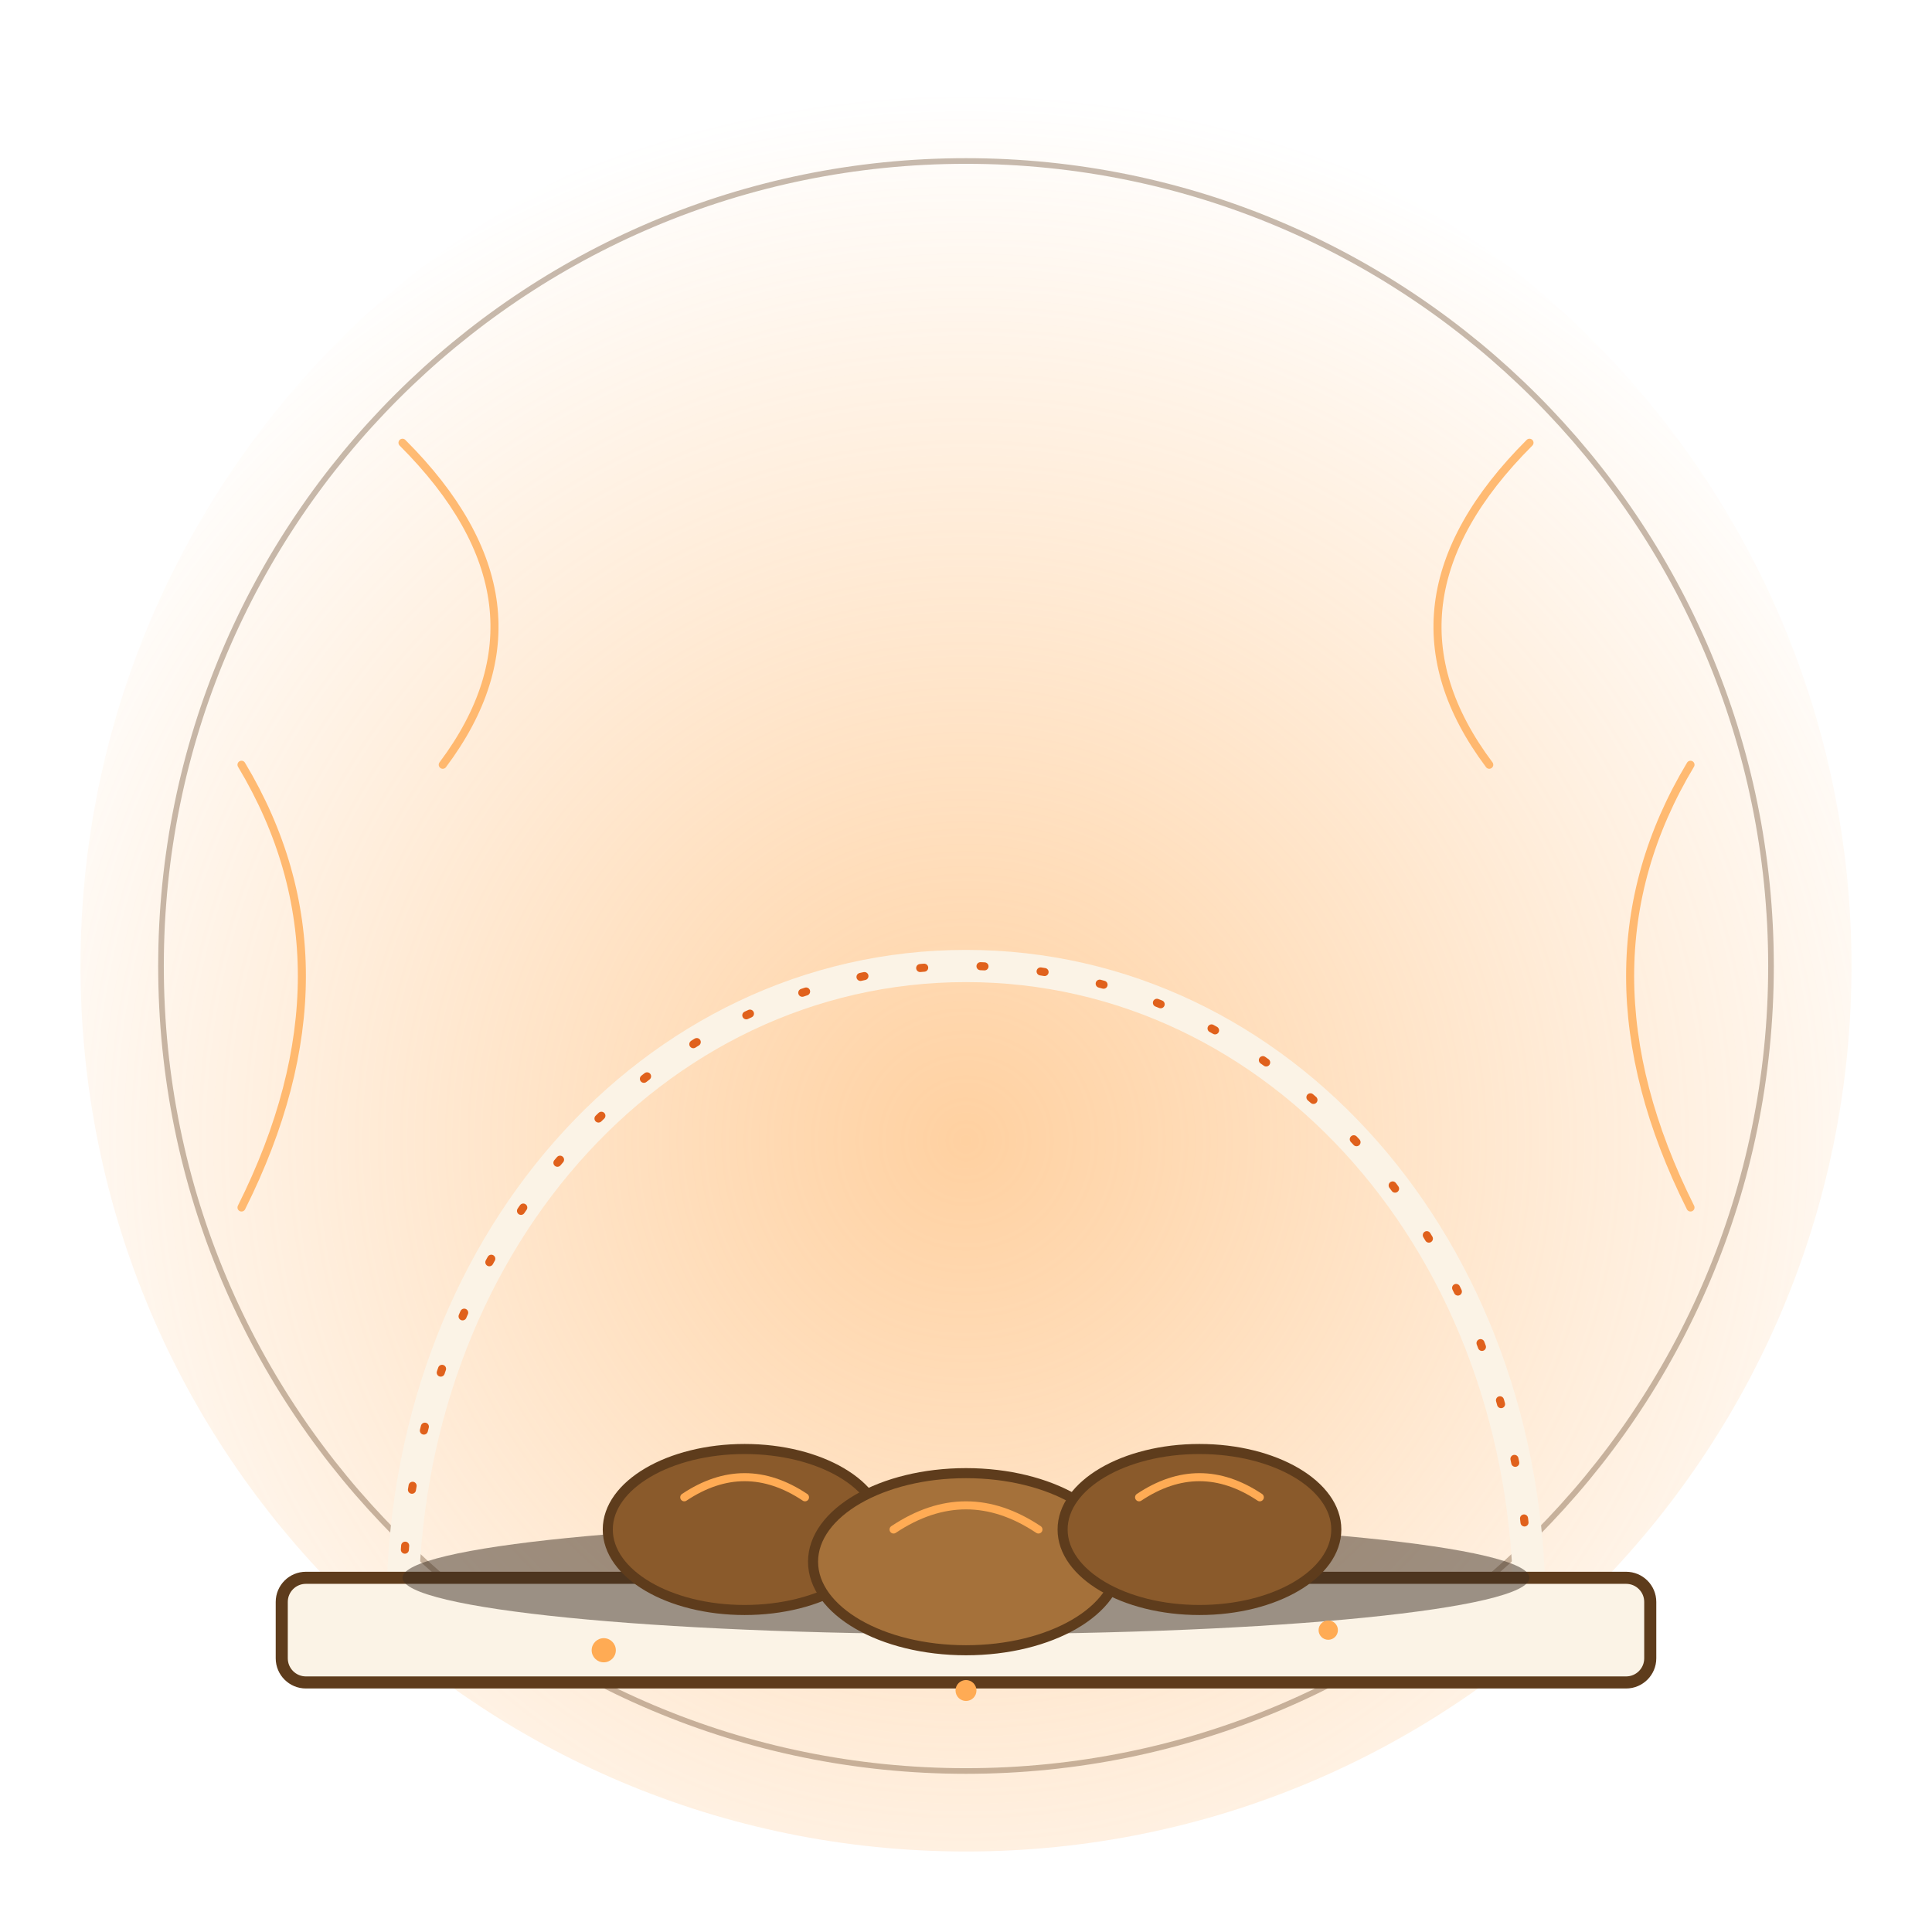
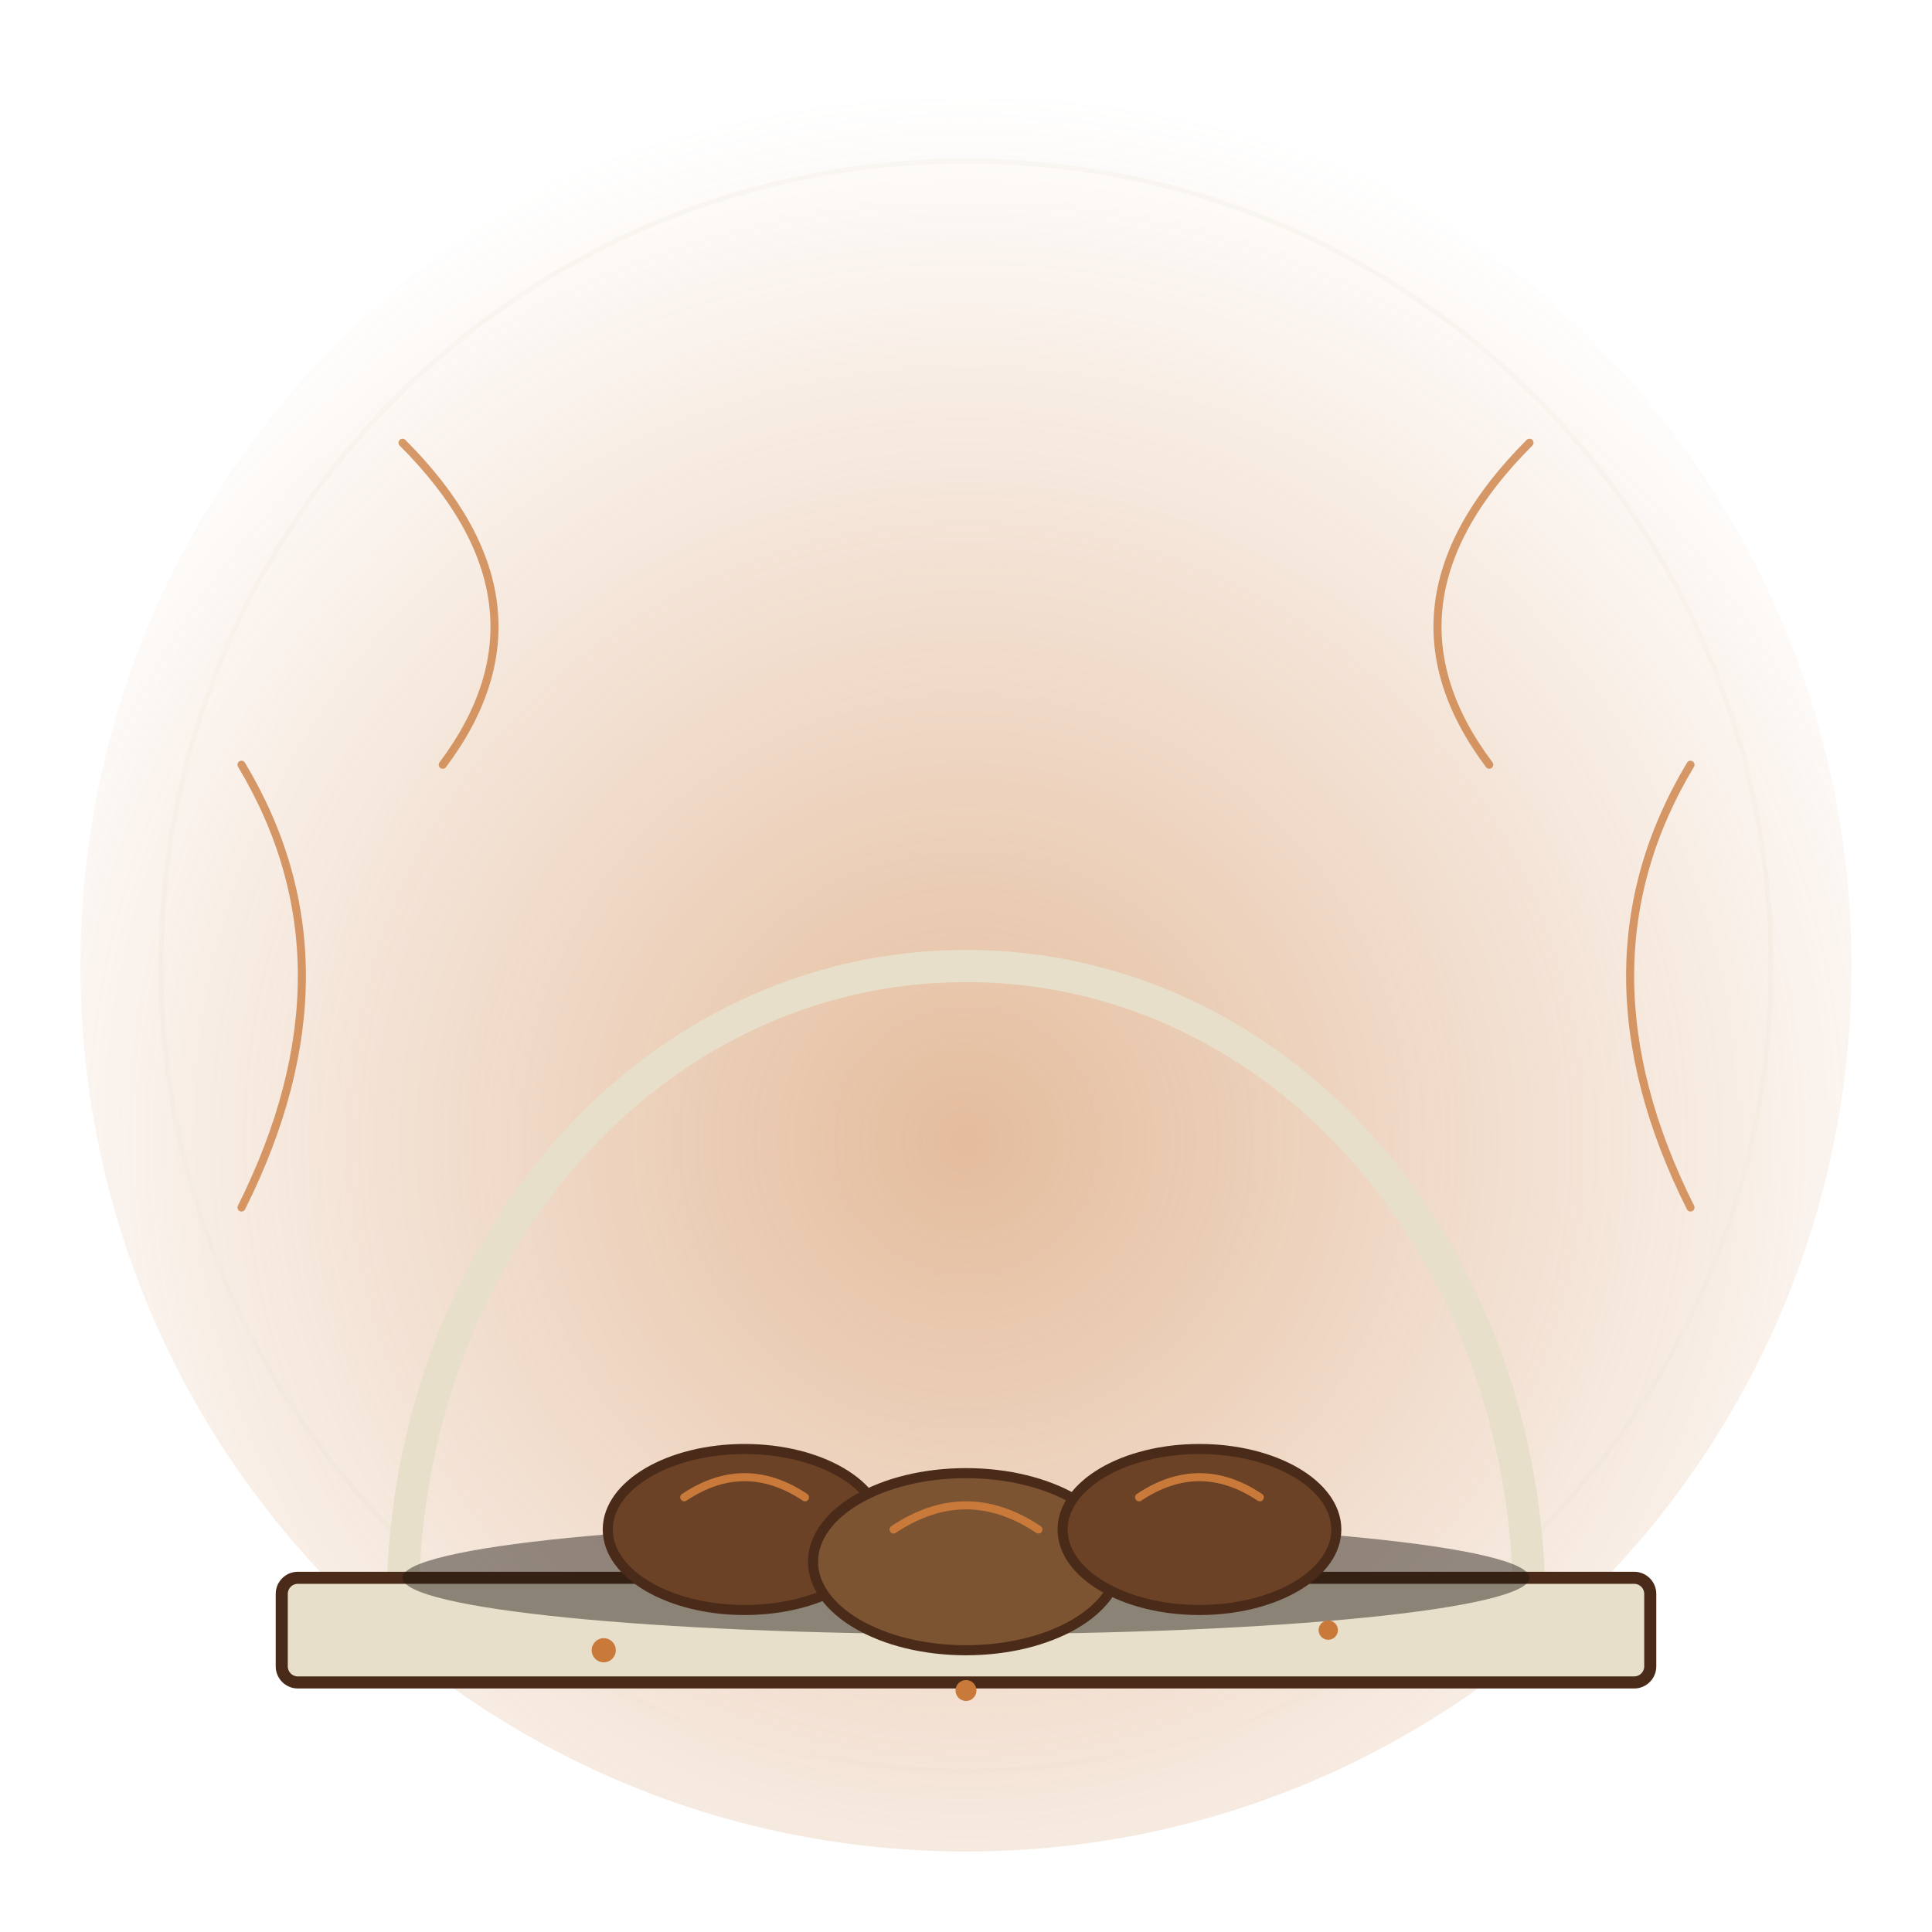
<svg xmlns="http://www.w3.org/2000/svg" viewBox="0 0 480 480" role="img" aria-label="Illustration of a wood-fired hearth oven with loaves of bread">
  <defs>
    <radialGradient id="glow" cx="50%" cy="60%" r="60%">
-       <stop offset="0%" stop-color="#ffab54" stop-opacity="0.55" />
-       <stop offset="100%" stop-color="#ffab54" stop-opacity="0" />
+       <stop offset="0%" stop-color="#c97a3b" stop-opacity="0.5" />
+       <stop offset="100%" stop-color="#c97a3b" stop-opacity="0" />
    </radialGradient>
  </defs>
  <circle cx="240" cy="240" r="220" fill="url(#glow)" />
-   <g fill="none" stroke="#5e3c1c" stroke-width="1.4" opacity="0.35">
+   <g fill="none" stroke="#e7dfc9" stroke-width="1.2" opacity="0.16">
    <circle cx="240" cy="240" r="200" />
  </g>
-   <g fill="none" stroke="#ffab54" stroke-width="2" stroke-linecap="round" opacity="0.8">
+   <g fill="none" stroke="#c97a3b" stroke-width="2" stroke-linecap="round" opacity="0.75">
    <path d="M60 190 Q90 240 60 300" />
    <path d="M420 190 Q390 240 420 300" />
    <path d="M100 110 Q140 150 110 190" />
    <path d="M380 110 Q340 150 370 190" />
  </g>
-   <path d="M100 400c0-90 62-160 140-160s140 70 140 160" fill="none" stroke="#fbf3e6" stroke-width="8" stroke-linecap="round" />
-   <path d="M100 400c0-90 62-160 140-160s140 70 140 160" fill="none" stroke="#e0611c" stroke-width="2" stroke-dasharray="1 14" stroke-linecap="round" />
-   <rect x="70" y="392" width="340" height="26" rx="6" fill="#fbf3e6" stroke="#5e3c1c" stroke-width="3" />
-   <ellipse cx="240" cy="392" rx="140" ry="14" fill="#3b2e22" opacity="0.5" />
-   <g stroke="#5e3c1c" stroke-width="2.5">
-     <ellipse cx="185" cy="380" rx="34" ry="20" fill="#8a5a2b" />
-     <ellipse cx="240" cy="388" rx="38" ry="22" fill="#a5713a" />
-     <ellipse cx="298" cy="380" rx="34" ry="20" fill="#8a5a2b" />
+   <path d="M100 400c0-90 62-160 140-160s140 70 140 160" fill="none" stroke="#e7dfc9" stroke-width="8" stroke-linecap="round" />
+   <rect x="70" y="392" width="340" height="26" rx="4" fill="#e7dfc9" stroke="#4a2a18" stroke-width="3" />
+   <ellipse cx="240" cy="392" rx="140" ry="14" fill="#1b140f" opacity="0.45" />
+   <g stroke="#4a2a18" stroke-width="2.5">
+     <ellipse cx="185" cy="380" rx="34" ry="20" fill="#6b4226" />
+     <ellipse cx="240" cy="388" rx="38" ry="22" fill="#7d5432" />
+     <ellipse cx="298" cy="380" rx="34" ry="20" fill="#6b4226" />
  </g>
-   <g fill="none" stroke="#ffab54" stroke-width="2" stroke-linecap="round">
+   <g fill="none" stroke="#c97a3b" stroke-width="2" stroke-linecap="round">
    <path d="M170 372 Q185 362 200 372" />
    <path d="M222 380 Q240 368 258 380" />
    <path d="M283 372 Q298 362 313 372" />
  </g>
-   <g fill="#ffab54">
+   <g fill="#c97a3b">
    <circle cx="150" cy="410" r="3" />
    <circle cx="330" cy="405" r="2.4" />
    <circle cx="240" cy="420" r="2.6" />
  </g>
</svg>
